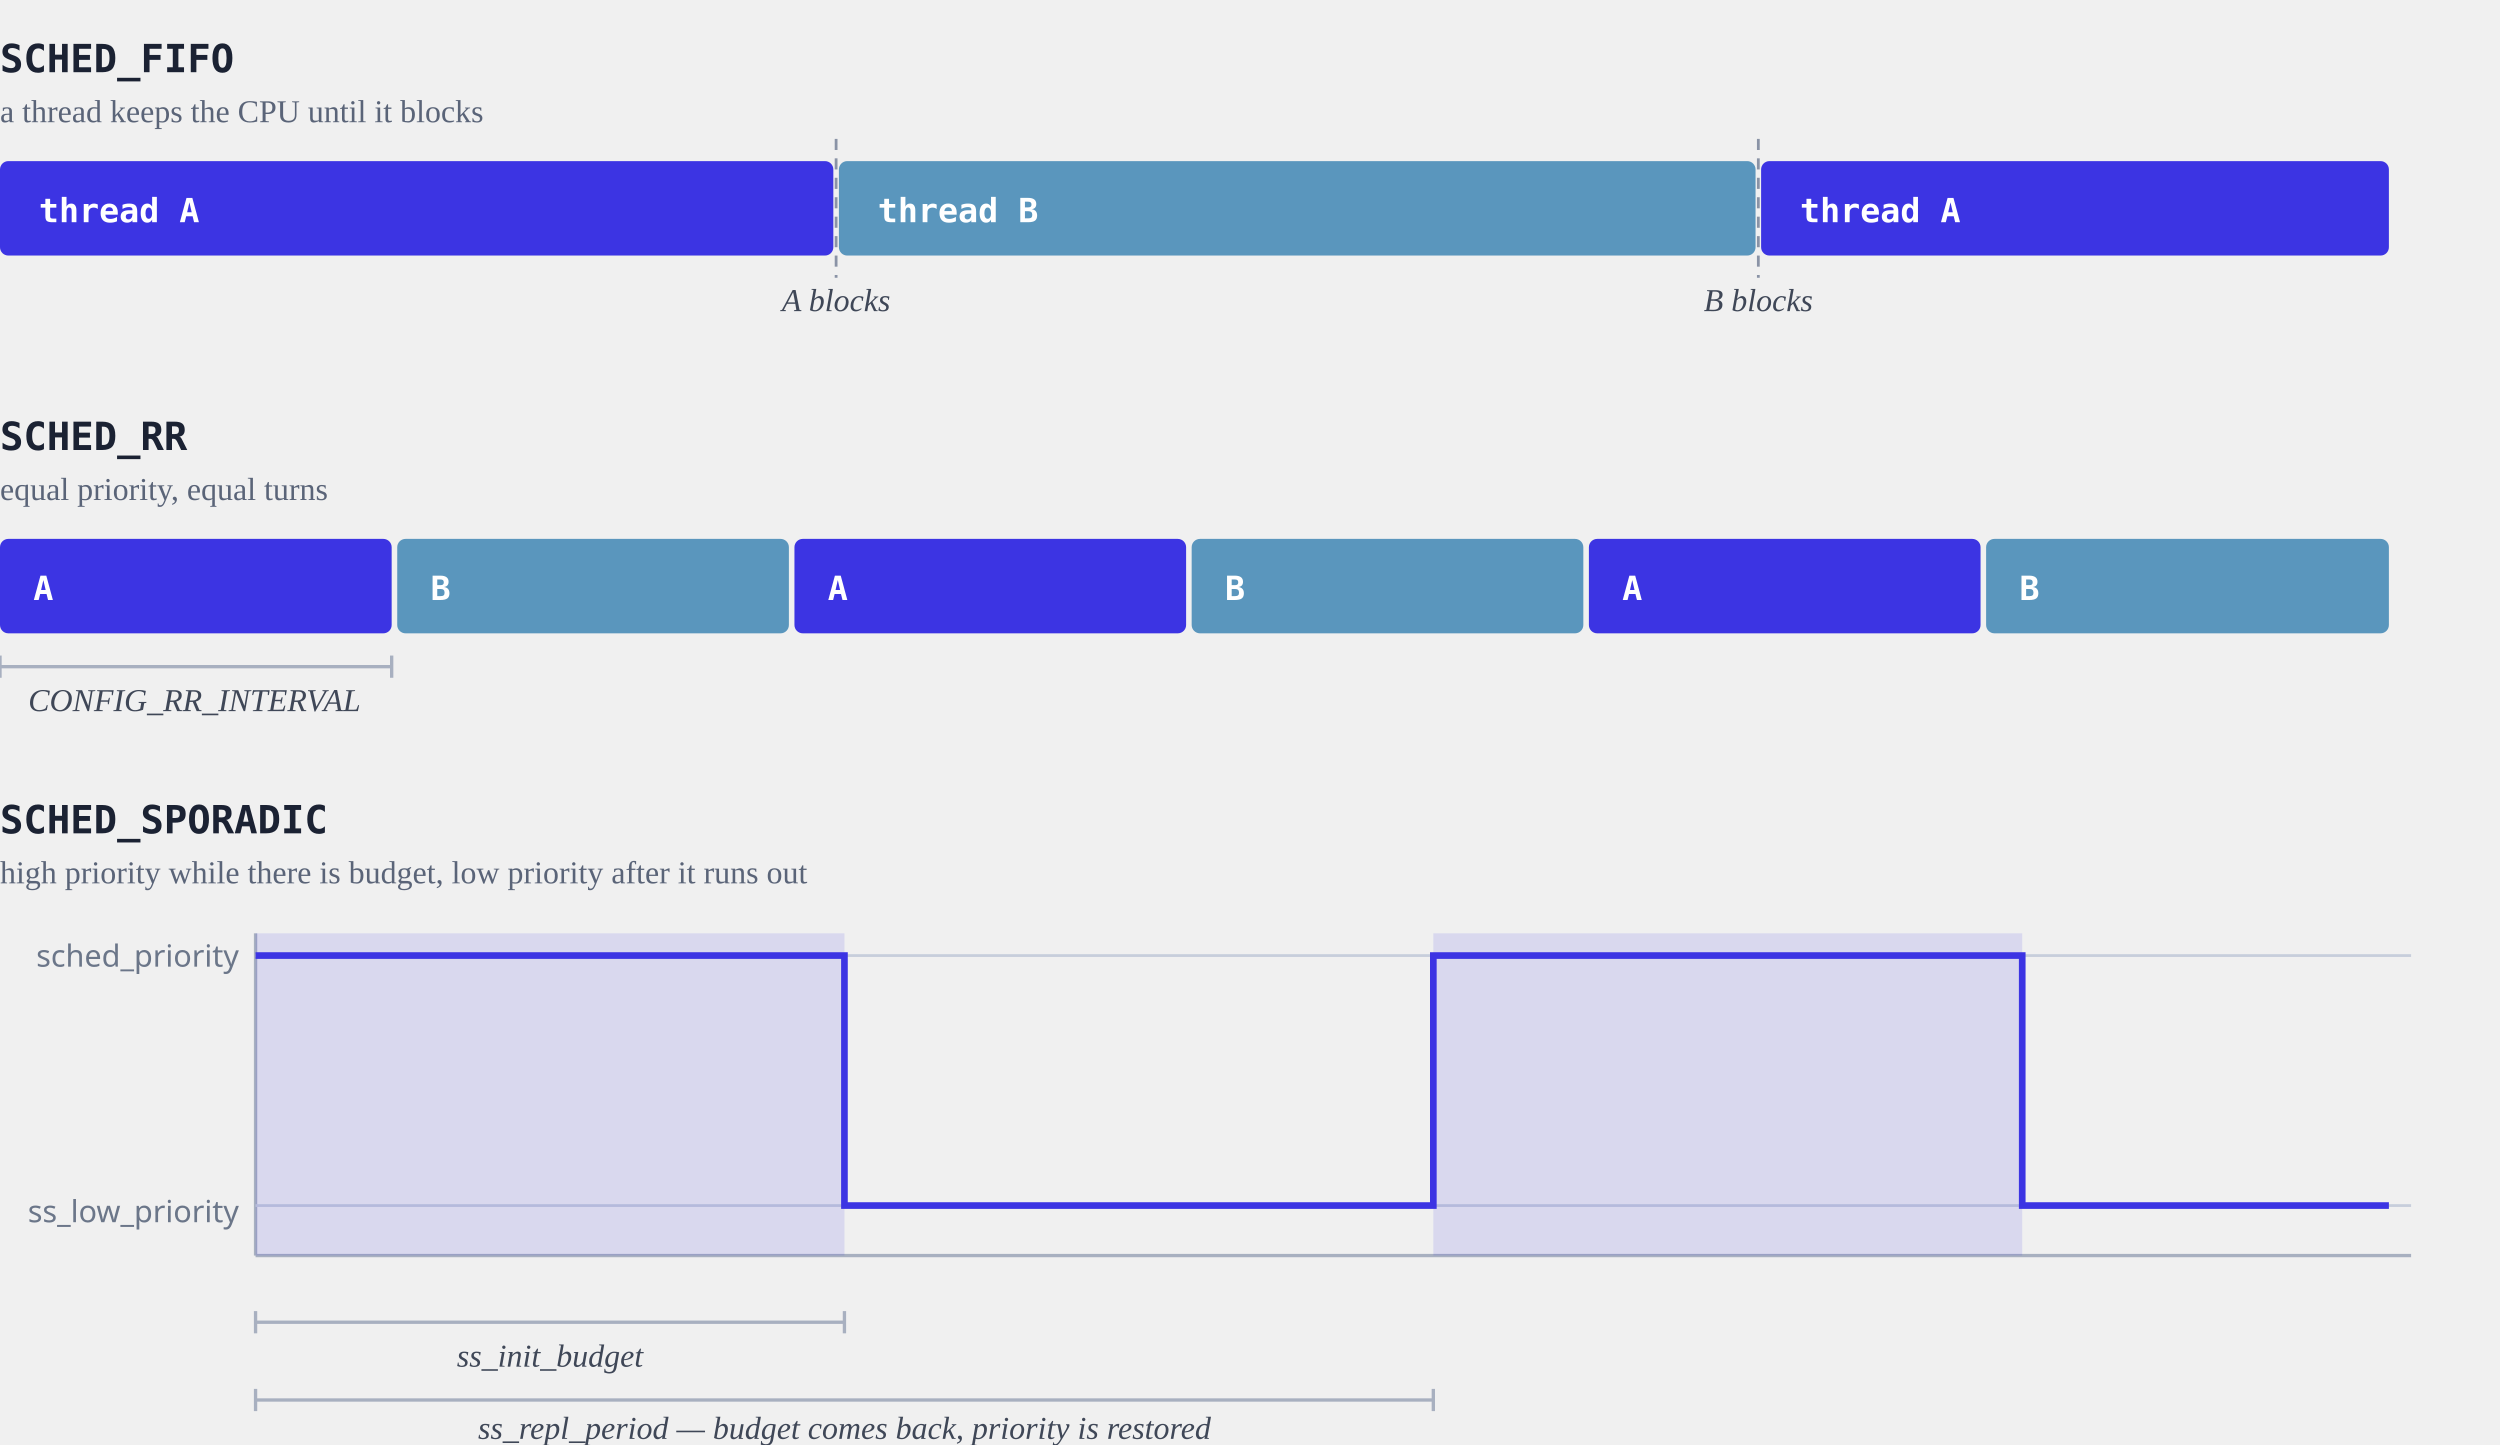
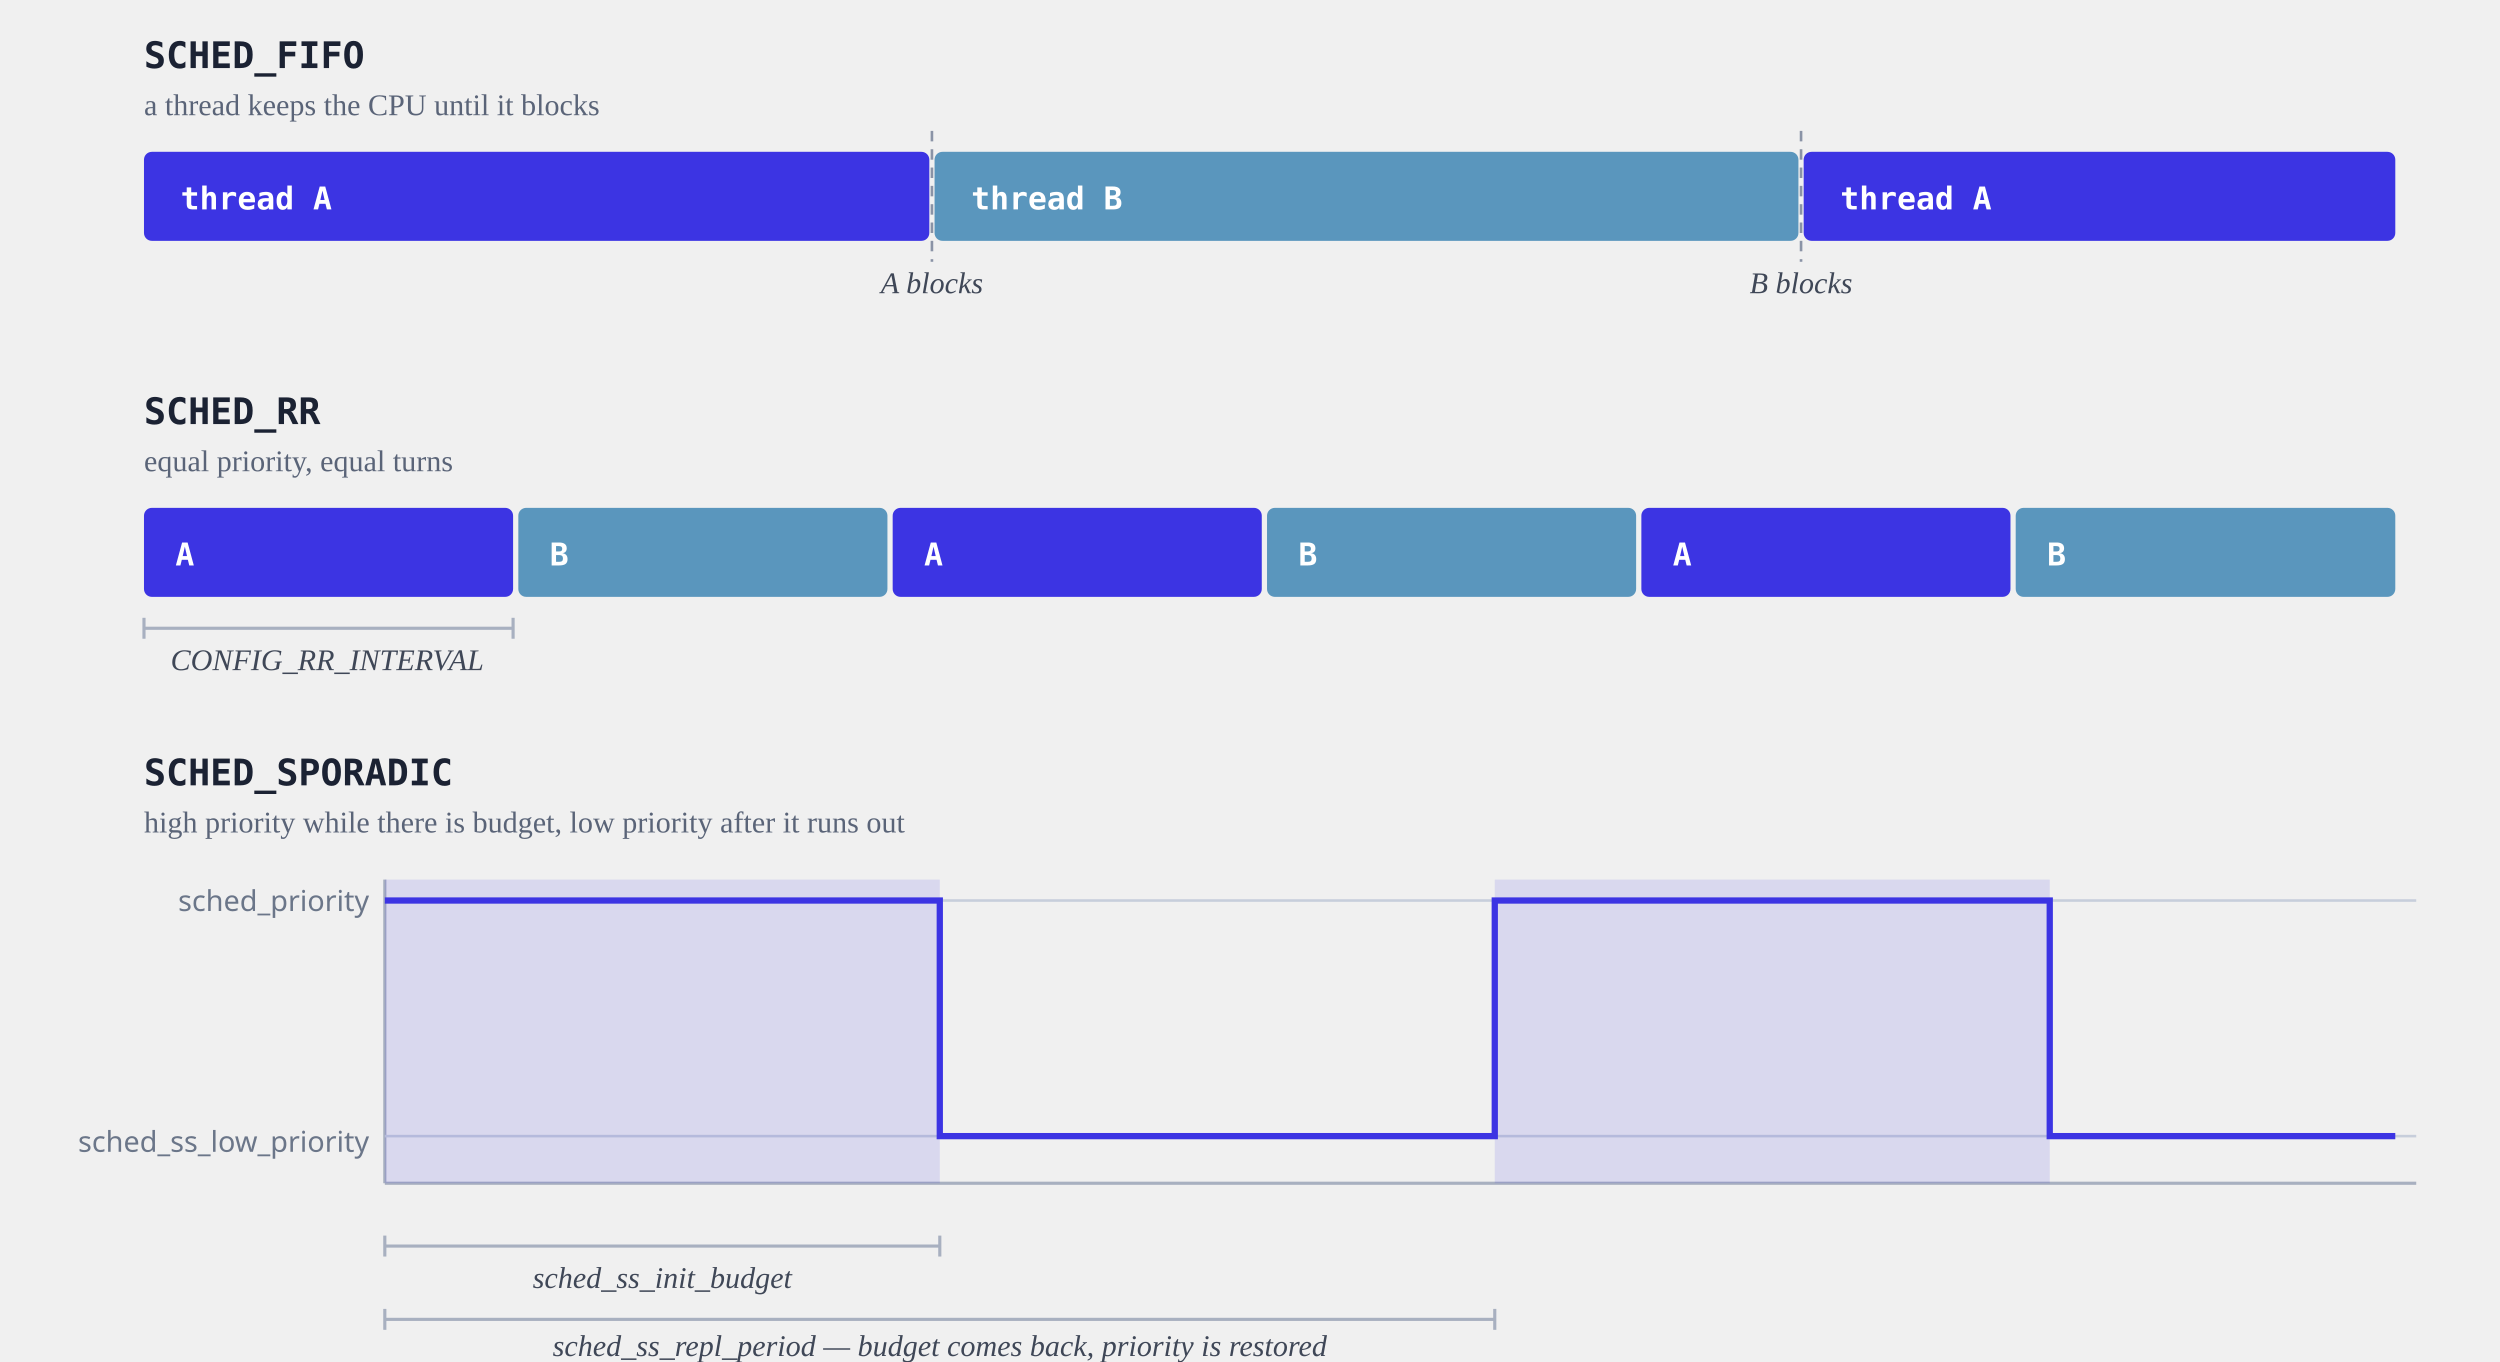
- <svg xmlns="http://www.w3.org/2000/svg" viewBox="0 0 900 520" width="900" height="520" font-family="Charter, Georgia, 'Times New Roman', serif" role="img" aria-label="The three scheduling policies over time. Under SCHED_FIFO a thread keeps the CPU until it blocks. Under SCHED_RR threads of equal priority take turns every CONFIG_RR_INTERVAL. Under SCHED_SPORADIC a thread runs at a high priority while it has budget, drops to a low priority when the budget is spent, and is promoted again one replenishment period later.">
+ <svg xmlns="http://www.w3.org/2000/svg" viewBox="-55 0 955 520" width="955" height="520" font-family="Charter, Georgia, 'Times New Roman', serif" role="img" aria-label="The three scheduling policies over time. Under SCHED_FIFO a thread keeps the CPU until it blocks. Under SCHED_RR threads of equal priority take turns every CONFIG_RR_INTERVAL. Under SCHED_SPORADIC a thread runs at a high priority while it has budget, drops to a low priority when the budget is spent, and is promoted again one replenishment period later.">
  <style>
    .ttl   { fill: #1b2233; font-size: 14px; font-weight: 600;
             font-family: ui-monospace, 'SFMono-Regular', Menlo, monospace; }
    .cap   { fill: #5a6478; font-size: 11.5px; }
    .axis  { stroke: #a8b0c0; stroke-width: 1.2; }
    .tick  { stroke: #c7cedb; stroke-width: 1; }
    .aA    { fill: #3c34e3; }
    .aB    { fill: #5a96bd; }
    .idle  { fill: #dfe4ed; }
    .barlbl{ fill: #ffffff; font-size: 12px; font-weight: 600;
             font-family: ui-monospace, monospace; }
    .step  { stroke: #3c34e3; stroke-width: 2.4; fill: none; }
    .budget{ fill: #3c34e3; opacity: .13; }
    .dim   { stroke: #8a93a6; stroke-width: 1; stroke-dasharray: 4 3; }
    .note  { fill: #3f4757; font-size: 11.5px; font-style: italic; }
    .ax    { fill: #6b7689; font-size: 11px; font-family: system-ui, sans-serif; }
  </style>
  <text class="ttl" x="0" y="26">SCHED_FIFO</text>
  <text class="cap" x="0" y="44">a thread keeps the CPU until it blocks</text>
  <rect class="aA" x="0" y="58" rx="3" width="300" height="34" />
  <text class="barlbl" x="14" y="80">thread A</text>
  <rect class="aB" x="302" y="58" rx="3" width="330" height="34" />
  <text class="barlbl" x="316" y="80">thread B</text>
  <rect class="aA" x="634" y="58" rx="3" width="226" height="34" />
  <text class="barlbl" x="648" y="80">thread A</text>
  <path class="dim" d="M 301 50 L 301 100" />
  <text class="note" x="301" y="112" text-anchor="middle">A blocks</text>
  <path class="dim" d="M 633 50 L 633 100" />
  <text class="note" x="633" y="112" text-anchor="middle">B blocks</text>
  <text class="ttl" x="0" y="162">SCHED_RR</text>
  <text class="cap" x="0" y="180">equal priority, equal turns</text>
  <g>
    <rect class="aA" x="0" y="194" rx="3" width="141" height="34" />
    <rect class="aB" x="143" y="194" rx="3" width="141" height="34" />
    <rect class="aA" x="286" y="194" rx="3" width="141" height="34" />
    <rect class="aB" x="429" y="194" rx="3" width="141" height="34" />
    <rect class="aA" x="572" y="194" rx="3" width="141" height="34" />
    <rect class="aB" x="715" y="194" rx="3" width="145" height="34" />
  </g>
  <text class="barlbl" x="12" y="216">A</text>
  <text class="barlbl" x="155" y="216">B</text>
  <text class="barlbl" x="298" y="216">A</text>
  <text class="barlbl" x="441" y="216">B</text>
  <text class="barlbl" x="584" y="216">A</text>
  <text class="barlbl" x="727" y="216">B</text>
  <path class="axis" d="M 0 240 L 141 240" />
  <path class="axis" d="M 0 236 L 0 244" />
  <path class="axis" d="M 141 236 L 141 244" />
  <text class="note" x="70" y="256" text-anchor="middle">CONFIG_RR_INTERVAL</text>
  <text class="ttl" x="0" y="300">SCHED_SPORADIC</text>
  <text class="cap" x="0" y="318">high priority while there is budget, low priority after it runs out</text>
  <path class="axis" d="M 92 336 L 92 452" />
  <path class="axis" d="M 92 452 L 868 452" />
  <text class="ax" x="86" y="348" text-anchor="end">sched_priority</text>
-   <text class="ax" x="86" y="440" text-anchor="end">ss_low_priority</text>
+   <text class="ax" x="86" y="440" text-anchor="end">sched_ss_low_priority</text>
  <path class="tick" d="M 92 344 L 868 344" />
  <path class="tick" d="M 92 434 L 868 434" />
  <rect class="budget" x="92" y="336" width="212" height="116" />
  <rect class="budget" x="516" y="336" width="212" height="116" />
  <path class="step" d="M 92 344 L 304 344 L 304 434 L 516 434 L 516 344 L 728 344 L 728 434 L 860 434" />
  <path class="axis" d="M 92 476 L 304 476" />
  <path class="axis" d="M 92 472 L 92 480" />
  <path class="axis" d="M 304 472 L 304 480" />
-   <text class="note" x="198" y="492" text-anchor="middle">ss_init_budget</text>
+   <text class="note" x="198" y="492" text-anchor="middle">sched_ss_init_budget</text>
  <path class="axis" d="M 92 504 L 516 504" />
  <path class="axis" d="M 92 500 L 92 508" />
  <path class="axis" d="M 516 500 L 516 508" />
-   <text class="note" x="304" y="518" text-anchor="middle">ss_repl_period — budget comes back, priority is restored</text>
+   <text class="note" x="304" y="518" text-anchor="middle">sched_ss_repl_period — budget comes back, priority is restored</text>
</svg>
